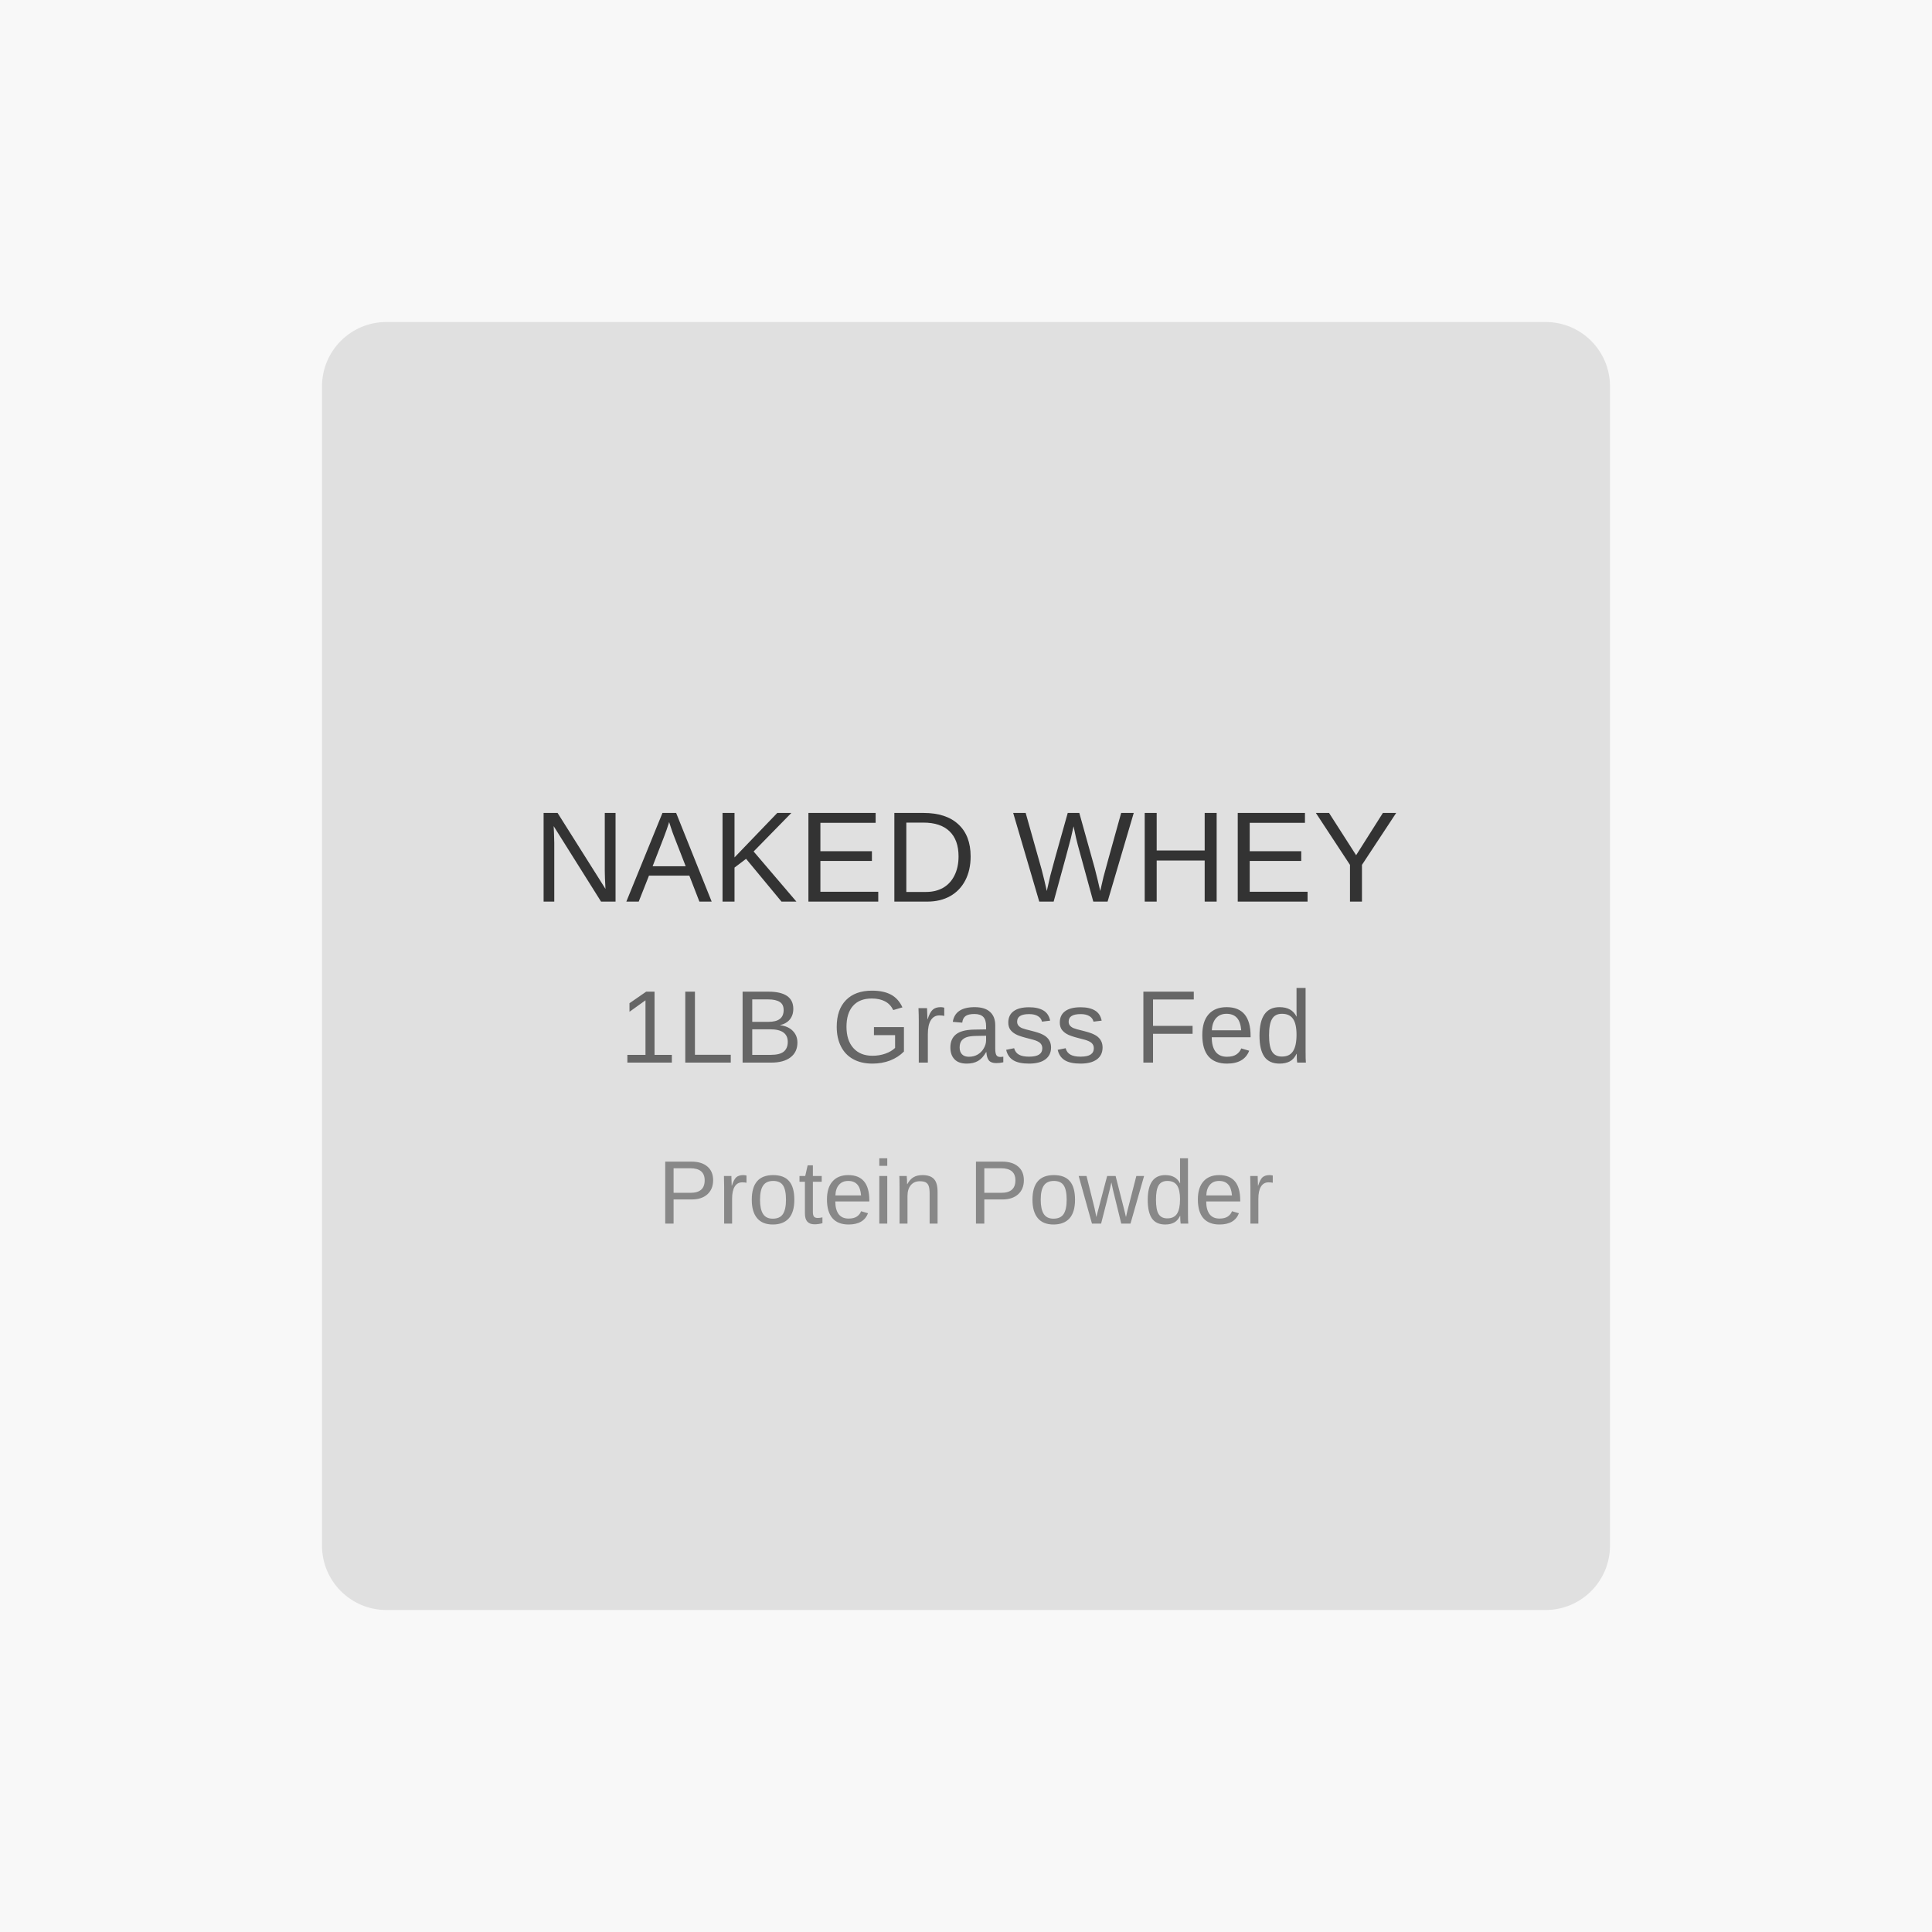
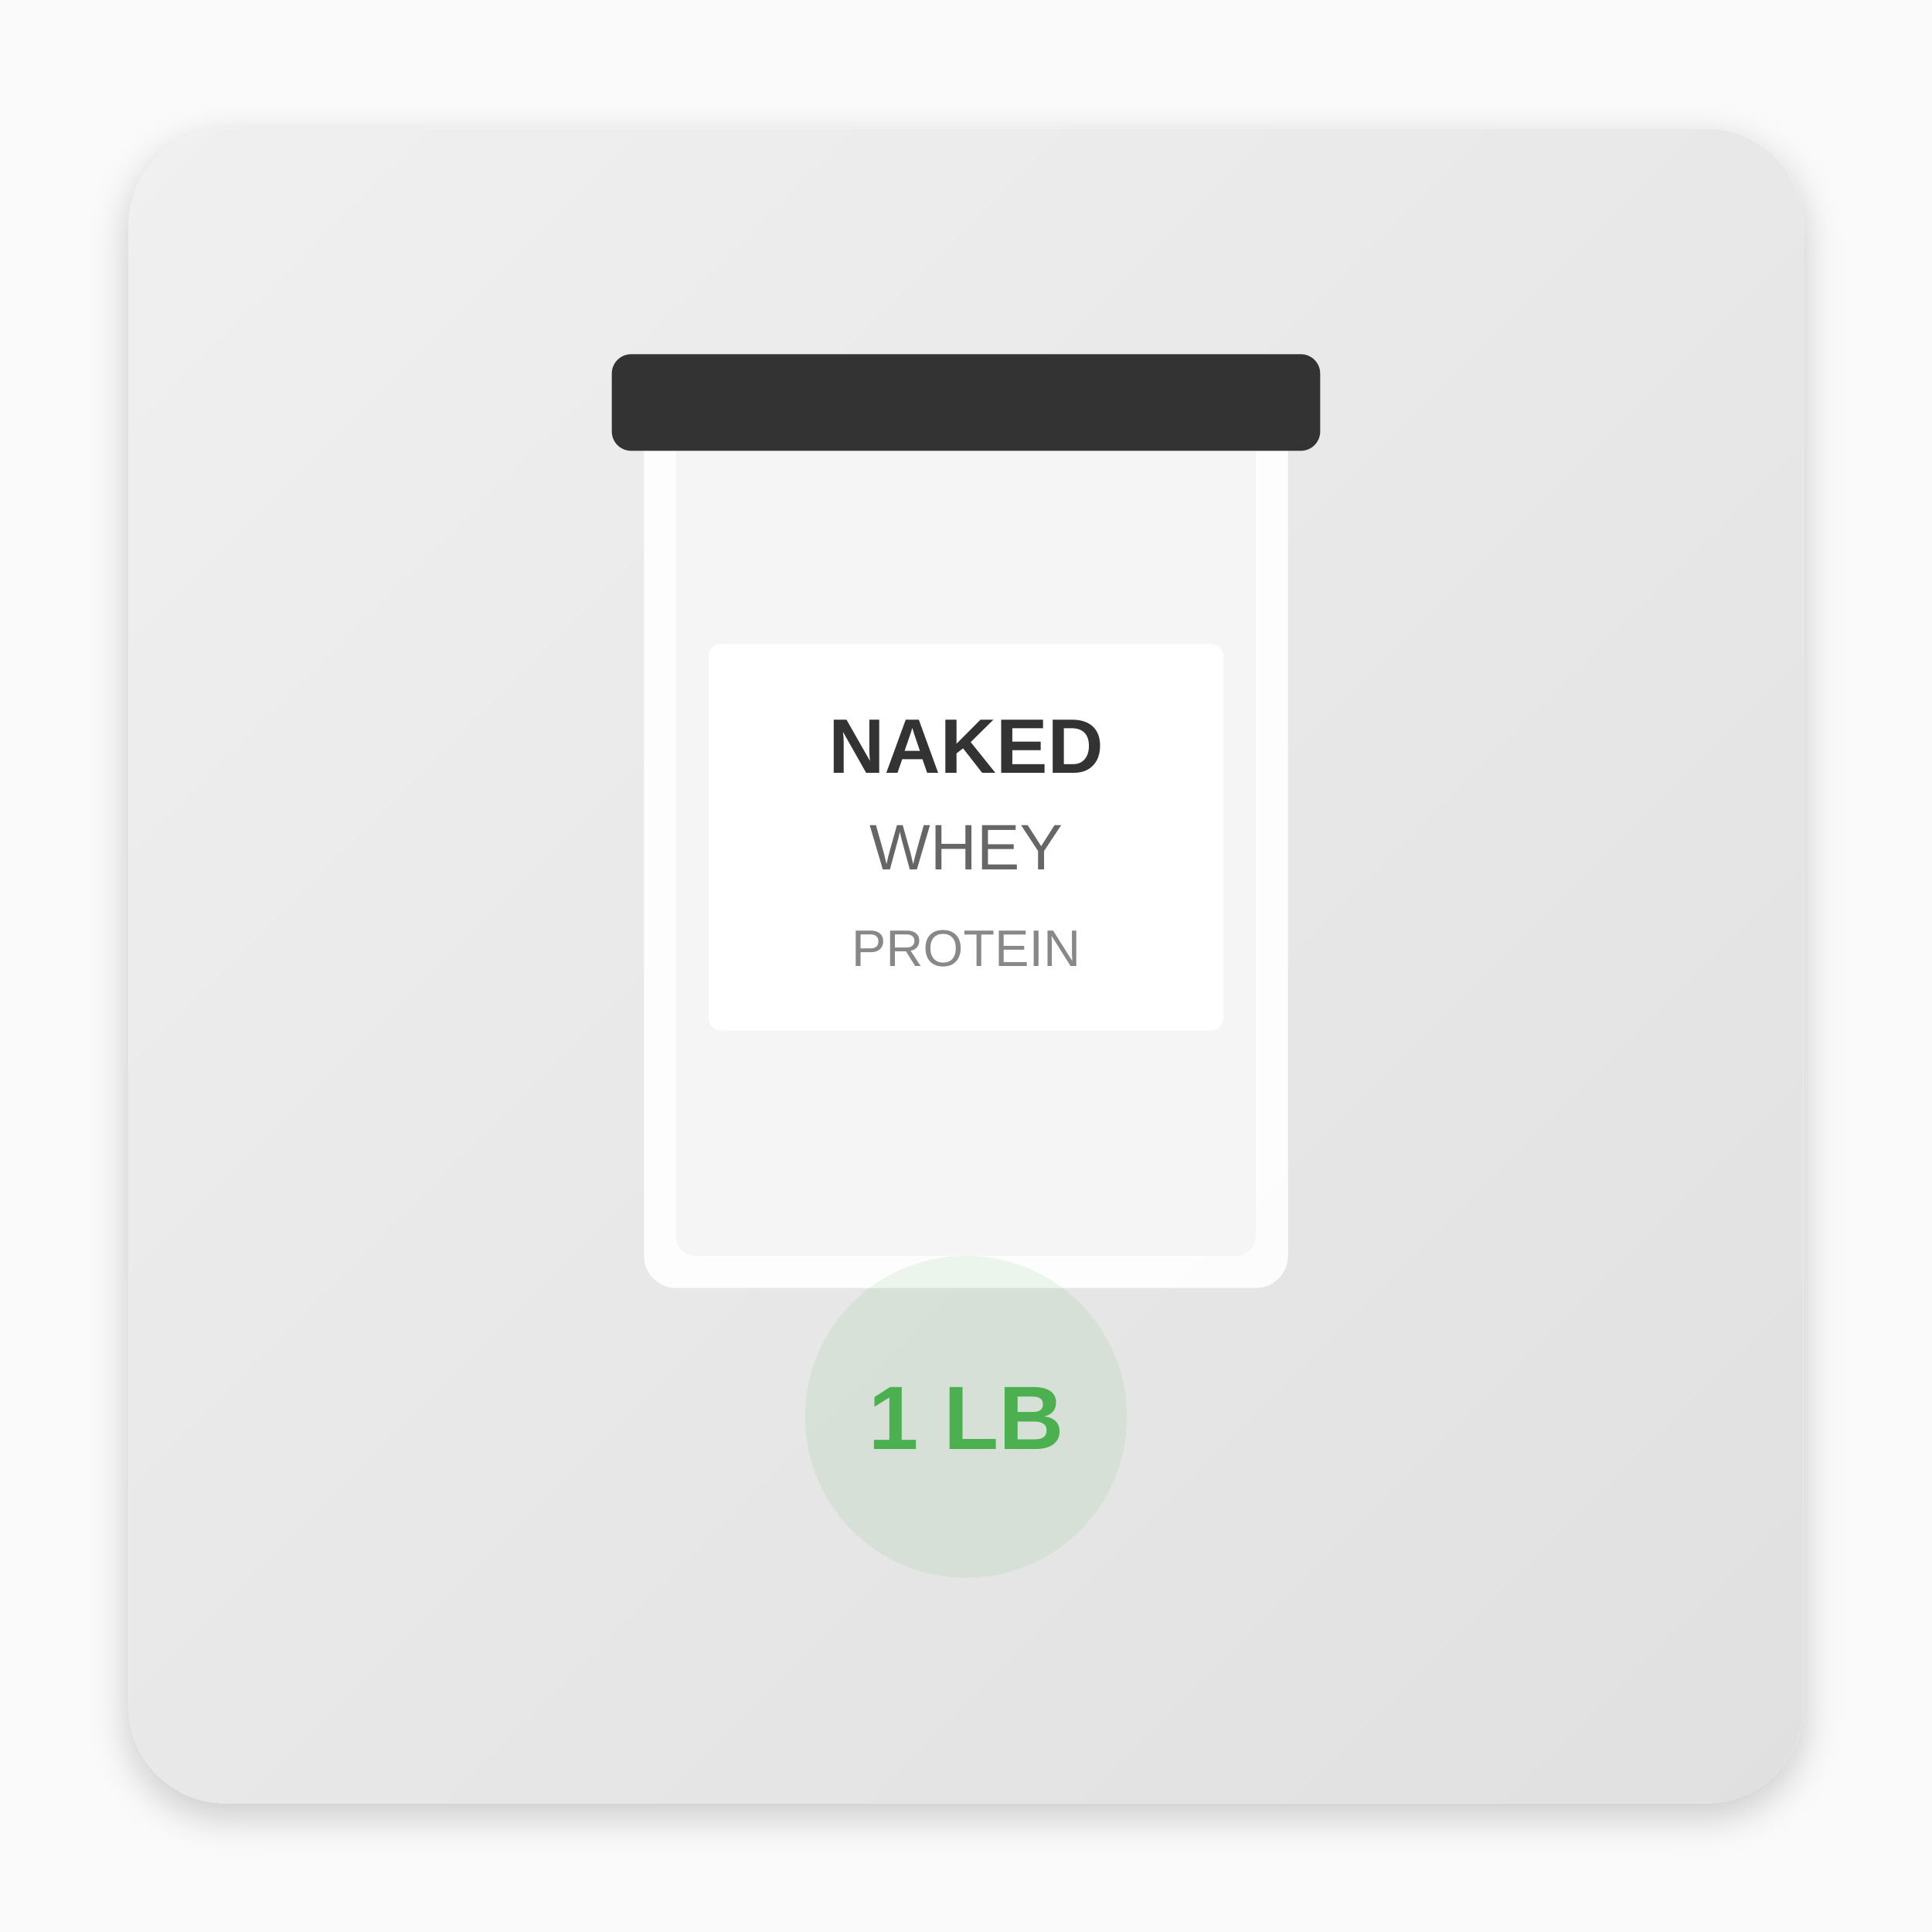
<svg xmlns="http://www.w3.org/2000/svg" width="300" height="300">
-   <rect width="300" height="300" fill="#f8f8f8" />
-   <rect x="50" y="50" width="200" height="200" fill="#e0e0e0" rx="10" />
-   <text x="150" y="140" text-anchor="middle" font-family="Arial, sans-serif" font-size="20" fill="#333">NAKED WHEY</text>
-   <text x="150" y="165" text-anchor="middle" font-family="Arial, sans-serif" font-size="16" fill="#666">1LB Grass Fed</text>
-   <text x="150" y="190" text-anchor="middle" font-family="Arial, sans-serif" font-size="14" fill="#888">Protein Powder</text>
+   <defs>
+     <linearGradient id="productBg" x1="0%" y1="0%" x2="100%" y2="100%">
+       <stop offset="0%" style="stop-color:#f0f0f0;stop-opacity:1" />
+       <stop offset="100%" style="stop-color:#e0e0e0;stop-opacity:1" />
+     </linearGradient>
+     <filter id="shadow">
+       <feDropShadow dx="0" dy="2" stdDeviation="3" flood-opacity="0.2" />
+     </filter>
+   </defs>
+   <rect width="300" height="300" fill="#fafafa" />
+   <rect x="20" y="20" width="260" height="260" fill="url(#productBg)" rx="15" filter="url(#shadow)" />
+   <rect x="100" y="60" width="100" height="140" fill="#fff" rx="5" opacity="0.9" />
+   <rect x="105" y="65" width="90" height="130" fill="#f5f5f5" rx="3" />
+   <rect x="95" y="55" width="110" height="15" fill="#333" rx="3" />
+   <rect x="110" y="100" width="80" height="60" fill="#fff" rx="2" />
+   <text x="150" y="120" text-anchor="middle" font-family="Arial, sans-serif" font-size="12" font-weight="bold" fill="#333">NAKED</text>
+   <text x="150" y="135" text-anchor="middle" font-family="Arial, sans-serif" font-size="10" fill="#666">WHEY</text>
+   <text x="150" y="150" text-anchor="middle" font-family="Arial, sans-serif" font-size="8" fill="#888">PROTEIN</text>
+   <circle cx="150" cy="220" r="25" fill="#4CAF50" opacity="0.1" />
+   <text x="150" y="225" text-anchor="middle" font-family="Arial, sans-serif" font-size="14" font-weight="bold" fill="#4CAF50">1 LB</text>
</svg>
